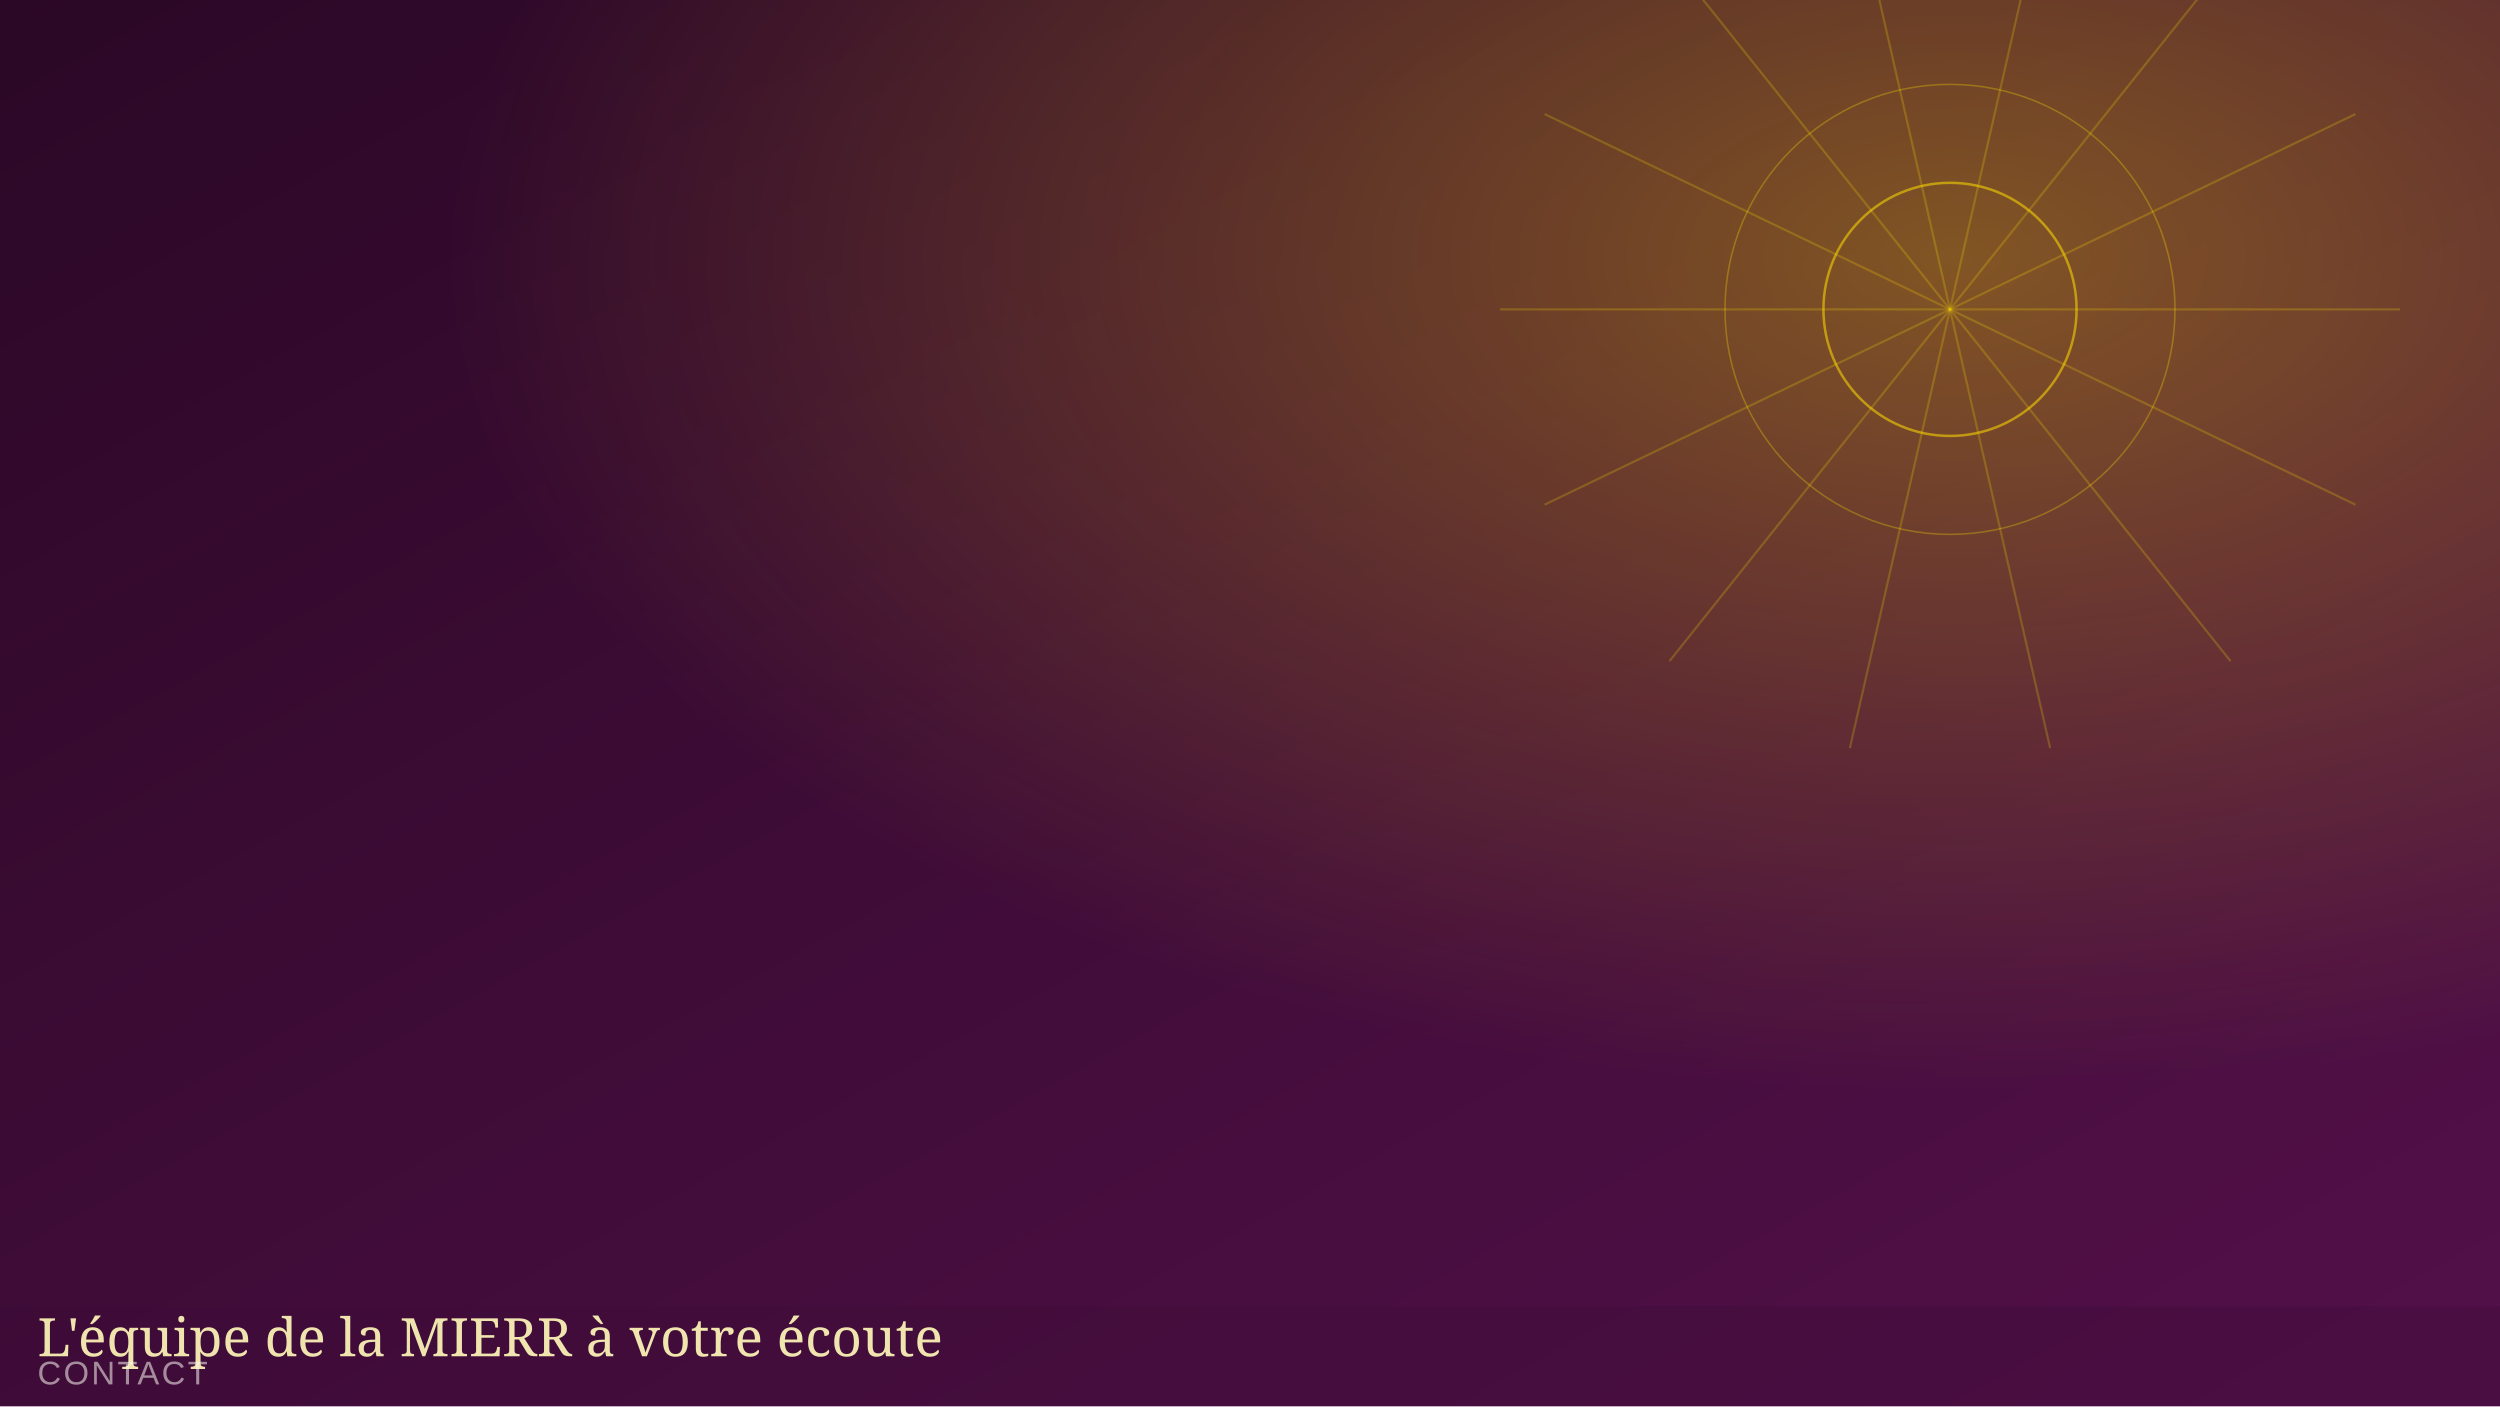
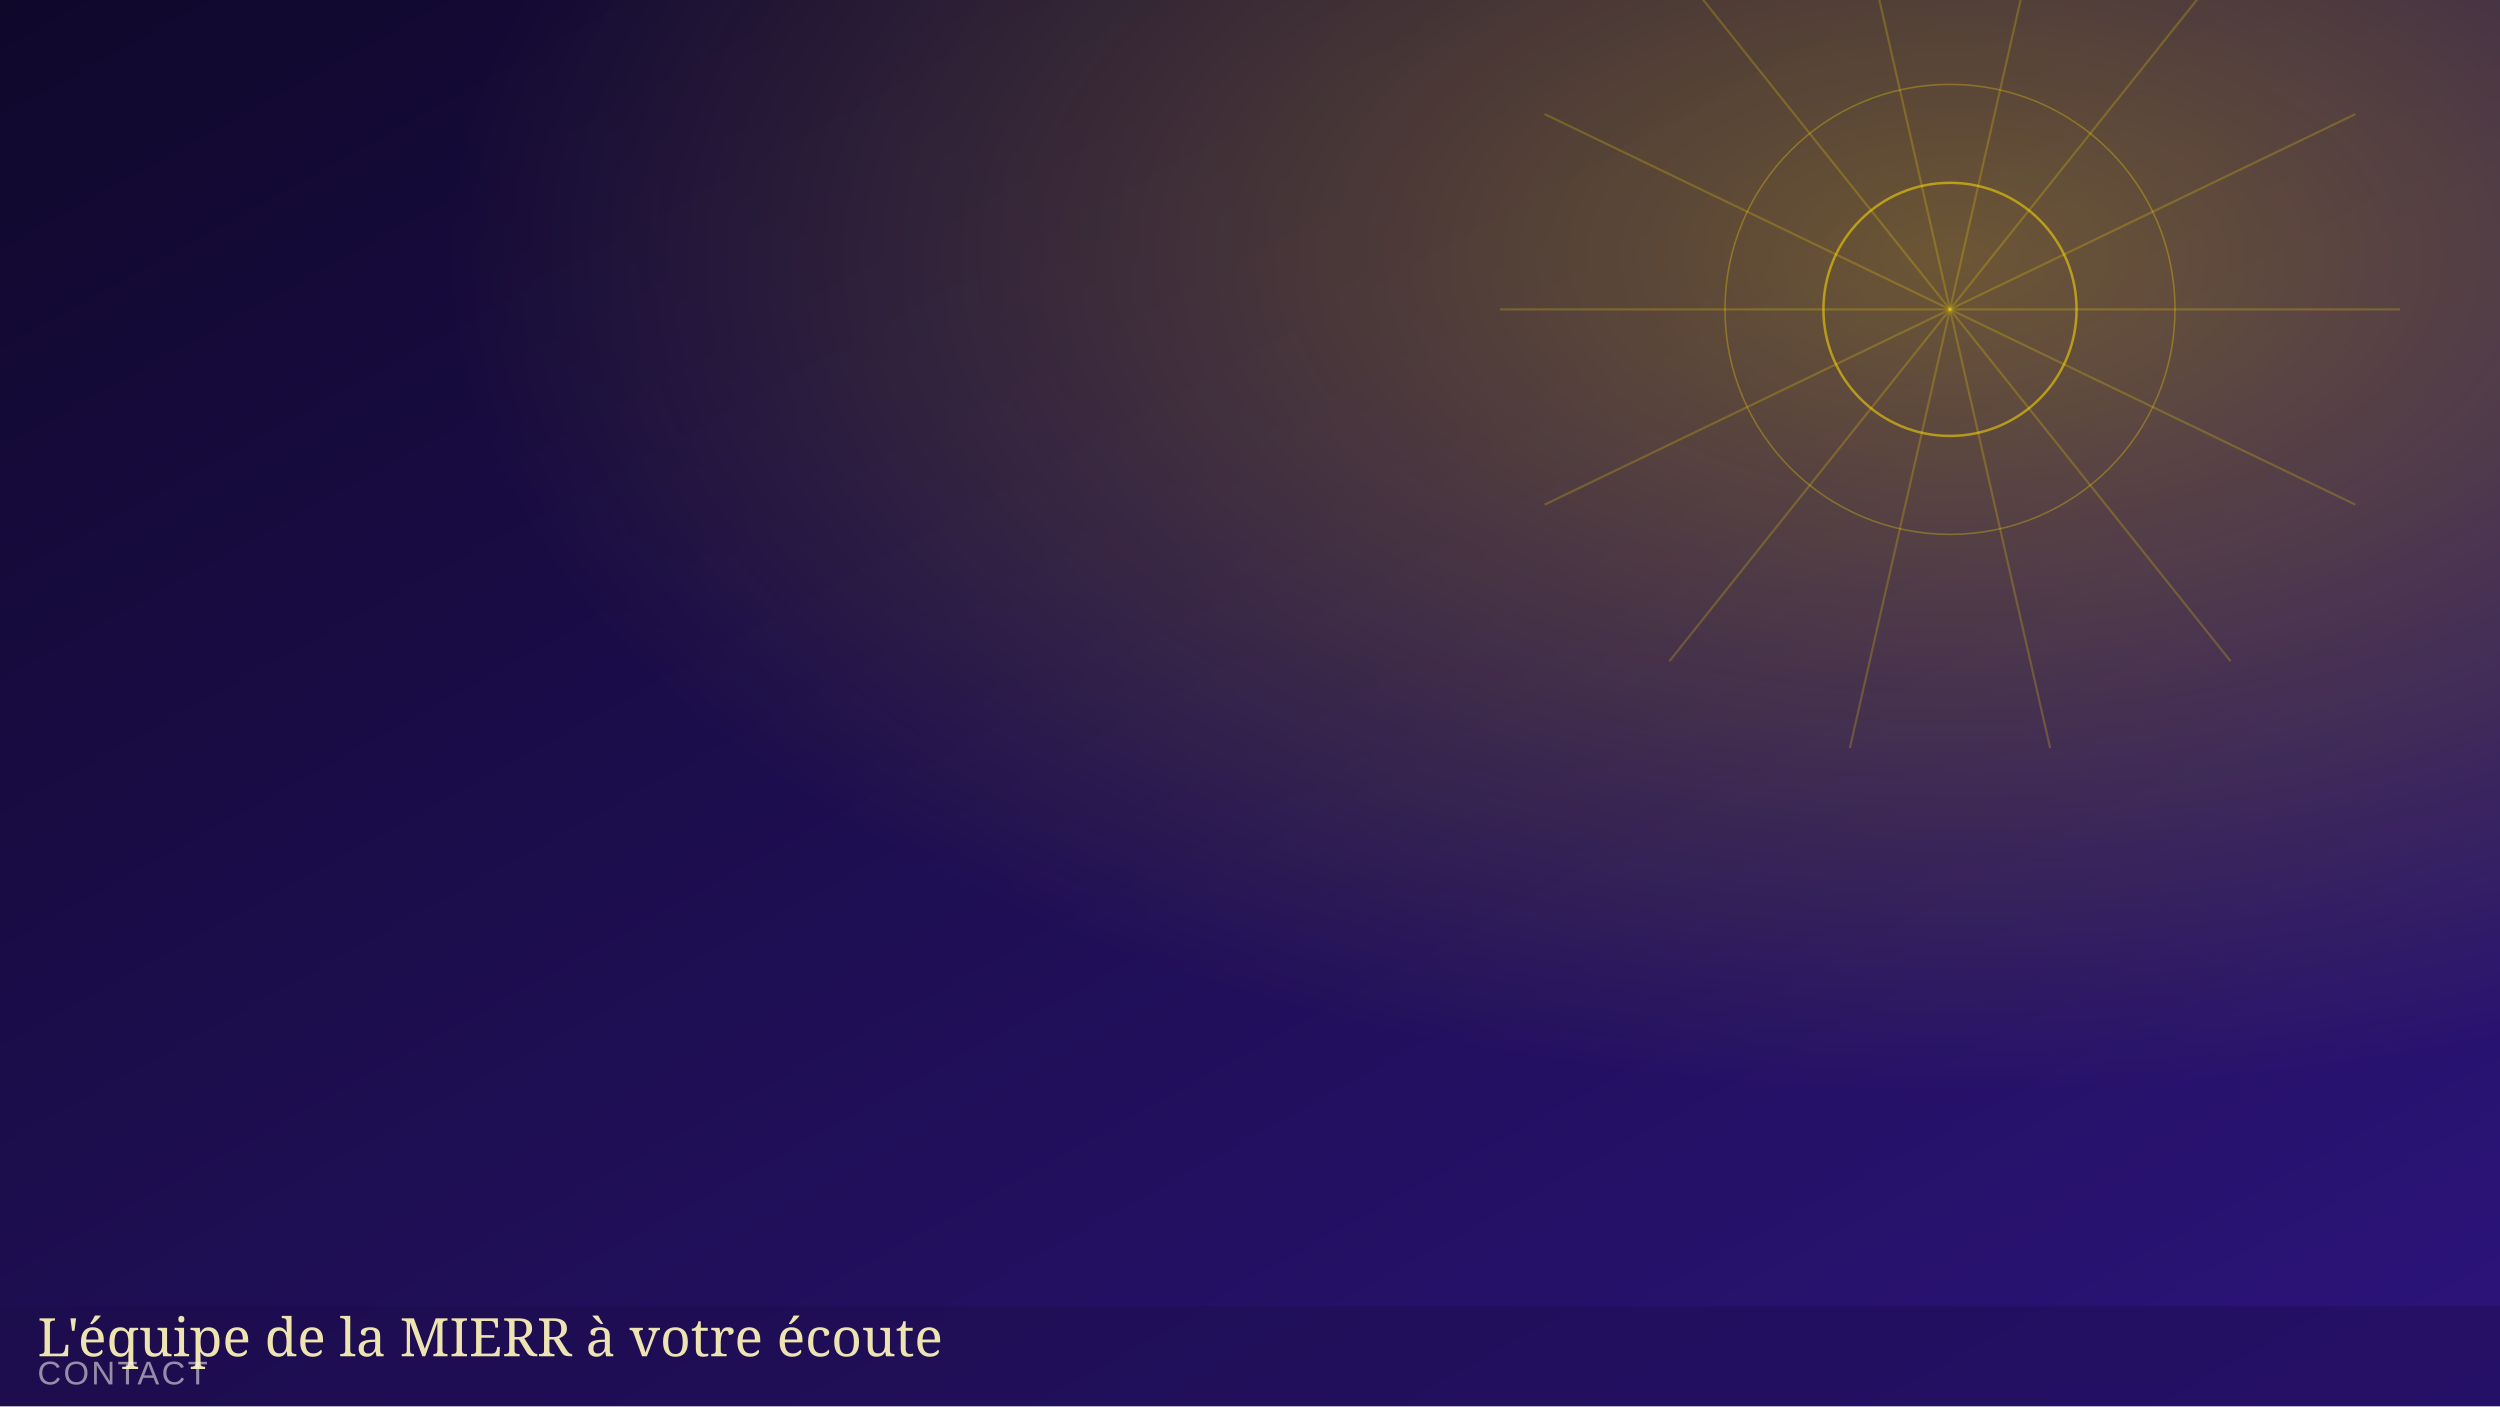
<svg xmlns="http://www.w3.org/2000/svg" viewBox="0 0 1600 900" width="1600" height="900" role="img" aria-label="L'équipe de la MIERR à votre écoute">
  <defs>
    <linearGradient id="g" x1="0%" y1="0%" x2="100%" y2="100%">
-       <stop offset="0%" stop-color="#2B0826" />
-       <stop offset="100%" stop-color="#54104A" />
+       <stop offset="0%" stop-color="#10082B" />
+       <stop offset="100%" stop-color="#2C147B" />
    </linearGradient>
    <radialGradient id="r" cx="78%" cy="18%" r="60%">
      <stop offset="0%" stop-color="#FFDD00" stop-opacity=".35" />
      <stop offset="100%" stop-color="#FFDD00" stop-opacity="0" />
    </radialGradient>
  </defs>
  <rect width="1600" height="900" fill="url(#g)" />
  <rect width="1600" height="900" fill="url(#r)" />
  <line x1="1248.0" y1="198.0" x2="1536.0" y2="198.0" stroke="#FFDD00" stroke-width="1.4" opacity="0.22" />
  <line x1="1248.0" y1="198.0" x2="1507.5" y2="323.0" stroke="#FFDD00" stroke-width="1.4" opacity="0.22" />
  <line x1="1248.0" y1="198.0" x2="1427.6" y2="423.2" stroke="#FFDD00" stroke-width="1.4" opacity="0.22" />
  <line x1="1248.0" y1="198.0" x2="1312.1" y2="478.8" stroke="#FFDD00" stroke-width="1.4" opacity="0.22" />
  <line x1="1248.0" y1="198.0" x2="1183.9" y2="478.8" stroke="#FFDD00" stroke-width="1.4" opacity="0.22" />
  <line x1="1248.0" y1="198.0" x2="1068.4" y2="423.2" stroke="#FFDD00" stroke-width="1.4" opacity="0.22" />
  <line x1="1248.0" y1="198.0" x2="988.5" y2="323.0" stroke="#FFDD00" stroke-width="1.4" opacity="0.22" />
  <line x1="1248.0" y1="198.0" x2="960.0" y2="198.0" stroke="#FFDD00" stroke-width="1.4" opacity="0.22" />
  <line x1="1248.0" y1="198.0" x2="988.5" y2="73.0" stroke="#FFDD00" stroke-width="1.4" opacity="0.22" />
  <line x1="1248.0" y1="198.0" x2="1068.4" y2="-27.2" stroke="#FFDD00" stroke-width="1.4" opacity="0.22" />
  <line x1="1248.0" y1="198.0" x2="1183.9" y2="-82.8" stroke="#FFDD00" stroke-width="1.4" opacity="0.22" />
  <line x1="1248.0" y1="198.0" x2="1312.1" y2="-82.8" stroke="#FFDD00" stroke-width="1.4" opacity="0.22" />
  <line x1="1248.0" y1="198.0" x2="1427.6" y2="-27.2" stroke="#FFDD00" stroke-width="1.4" opacity="0.22" />
  <line x1="1248.0" y1="198.0" x2="1507.5" y2="73.0" stroke="#FFDD00" stroke-width="1.4" opacity="0.22" />
  <circle cx="1248.0" cy="198.0" r="81.0" fill="none" stroke="#FFDD00" stroke-width="1.6" opacity=".55" />
  <circle cx="1248.0" cy="198.0" r="144.0" fill="none" stroke="#FFDD00" stroke-width="1" opacity=".3" />
-   <rect x="0" y="836" width="1600" height="64" fill="#3D0B37" opacity=".38" />
+   <rect x="0" y="836" width="1600" height="64" fill="#190B46" opacity=".38" />
  <text x="24" y="868" font-family="Georgia, serif" font-size="34" fill="#FFF6B8" opacity=".92">L'équipe de la MIERR à votre écoute</text>
  <text x="24" y="886" font-family="Arial, sans-serif" font-size="21" letter-spacing="1.5" fill="#FAF7F0" opacity=".55">CONTACT</text>
</svg>
